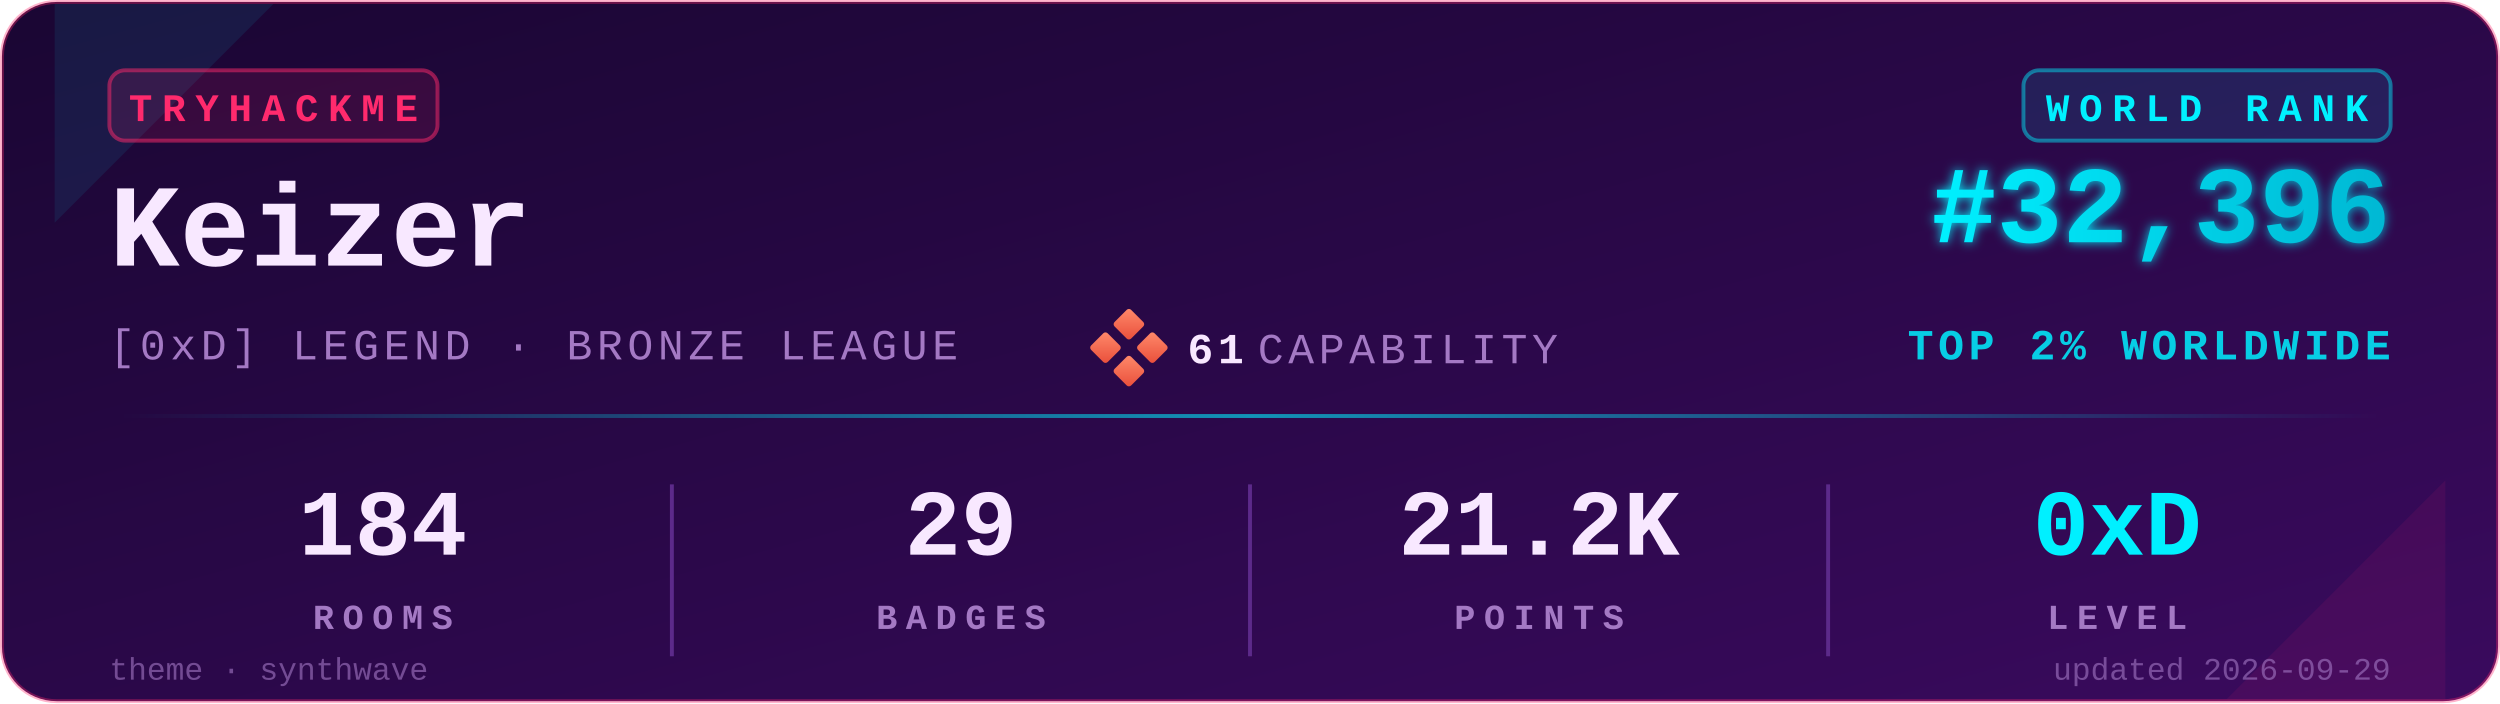
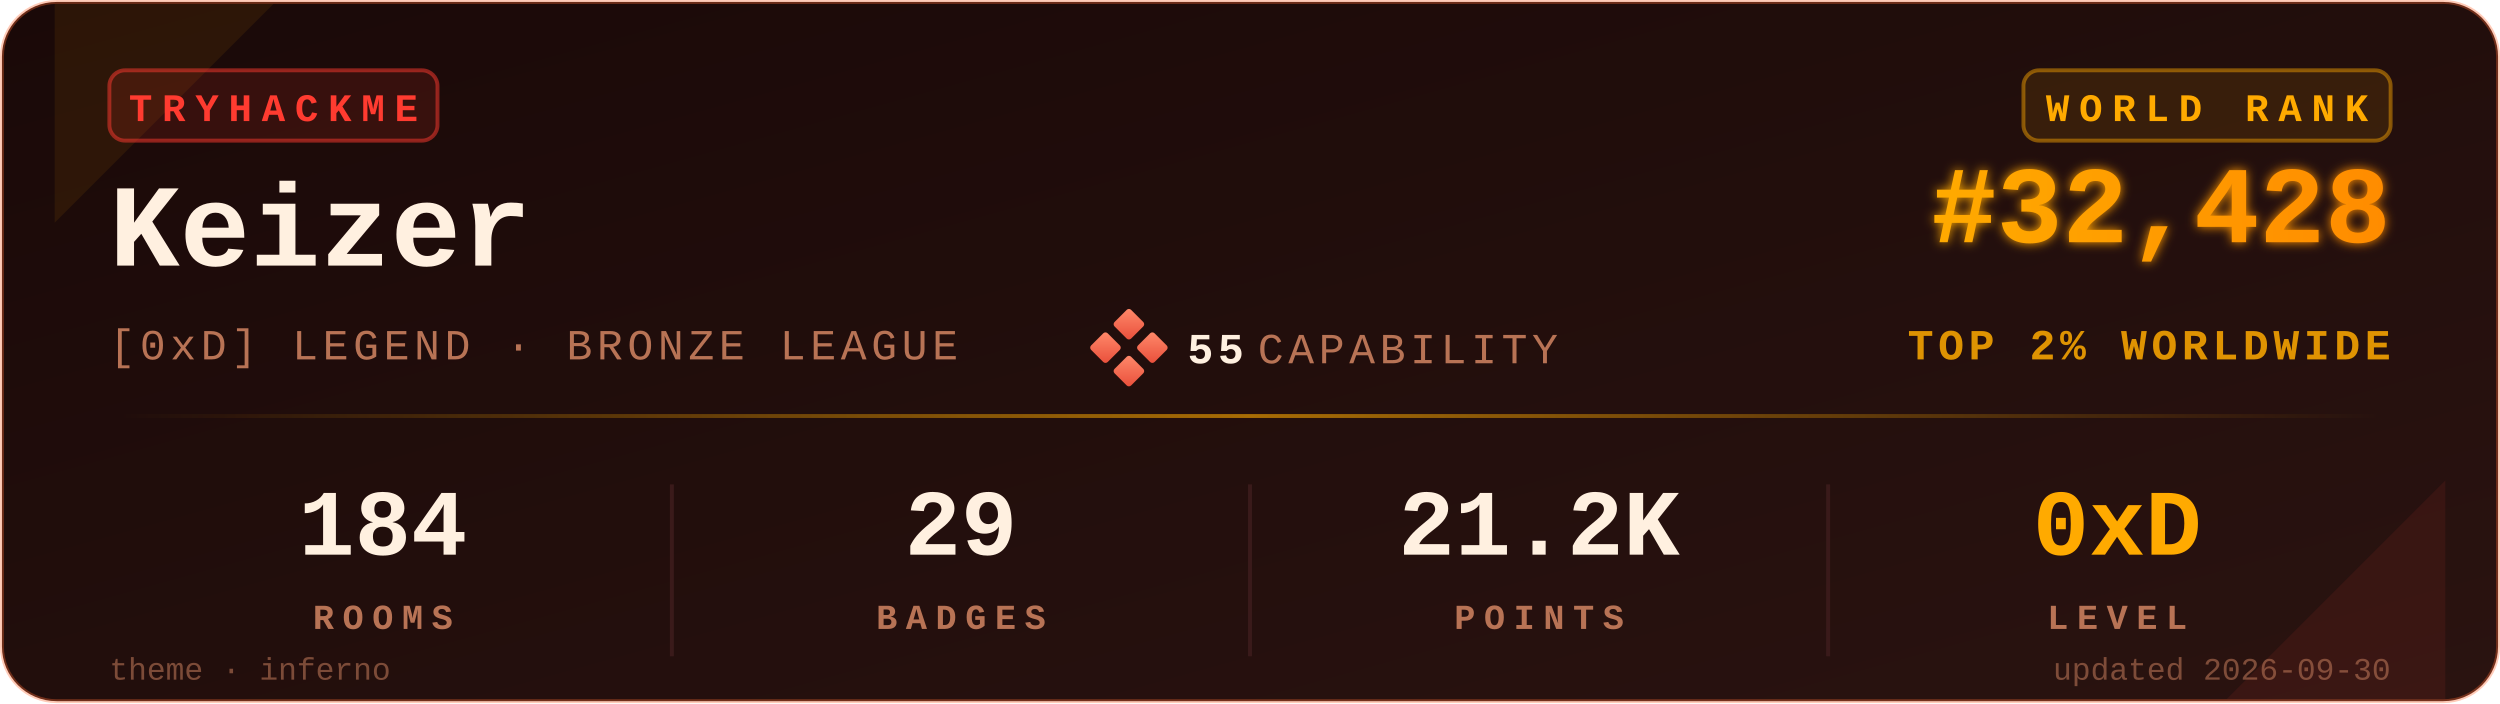
<svg xmlns="http://www.w3.org/2000/svg" viewBox="0 0 640 180" width="640" height="180" role="img" aria-label="TryHackMe stats for Keizer">
  <defs>
    <linearGradient id="bgGrad" x1="0" y1="0" x2="1" y2="1">
-       <stop offset="0%" stop-color="#1a0633" />
-       <stop offset="100%" stop-color="#3a0a5e" />
+       <stop offset="0%" stop-color="#1a0908" />
+       <stop offset="100%" stop-color="#2a1310" />
    </linearGradient>
    <linearGradient id="rankGrad" x1="0" y1="0" x2="1" y2="0">
-       <stop offset="0%" stop-color="#00F0FF" />
-       <stop offset="100%" stop-color="#00B8D4" />
+       <stop offset="0%" stop-color="#FFAA00" />
+       <stop offset="100%" stop-color="#FF8C00" />
    </linearGradient>
    <linearGradient id="accentGrad" x1="0" y1="0" x2="1" y2="0">
-       <stop offset="0%" stop-color="#00F0FF" stop-opacity="0" />
-       <stop offset="50%" stop-color="#00F0FF" stop-opacity="0.6" />
-       <stop offset="100%" stop-color="#00F0FF" stop-opacity="0" />
+       <stop offset="0%" stop-color="#FFAA00" stop-opacity="0" />
+       <stop offset="50%" stop-color="#FFAA00" stop-opacity="0.6" />
+       <stop offset="100%" stop-color="#FFAA00" stop-opacity="0" />
    </linearGradient>
    <linearGradient id="capGrad" x1="0" y1="0" x2="1" y2="1">
      <stop offset="0%" stop-color="#ff8a6b" />
      <stop offset="100%" stop-color="#e94e3a" />
    </linearGradient>
    <filter id="glow" x="-20%" y="-20%" width="140%" height="140%">
      <feGaussianBlur stdDeviation="1.4" result="b" />
      <feMerge>
        <feMergeNode in="b" />
        <feMergeNode in="SourceGraphic" />
      </feMerge>
    </filter>
  </defs>
-   <rect x="0.5" y="0.5" width="639" height="179" rx="14" ry="14" fill="url(#bgGrad)" stroke="#FF2A6D" stroke-opacity="0.35" stroke-width="1" />
-   <path d="M 14,1 L 70,1 L 14,57 Z" fill="#00F0FF" opacity="0.08" />
-   <path d="M 626,179 L 570,179 L 626,123 Z" fill="#FF2A6D" opacity="0.08" />
+   <rect x="0.5" y="0.5" width="639" height="179" rx="14" ry="14" fill="url(#bgGrad)" stroke="#FF6B35" stroke-opacity="0.35" stroke-width="1" />
+   <path d="M 14,1 L 70,1 L 14,57 Z" fill="#FFAA00" opacity="0.08" />
+   <path d="M 626,179 L 570,179 L 626,123 Z" fill="#FF3B30" opacity="0.08" />
  <g transform="translate(28,18)">
-     <rect x="0" y="0" width="84" height="18" rx="4" ry="4" fill="#FF2A6D" fill-opacity="0.12" stroke="#FF2A6D" stroke-opacity="0.5" />
-     <text x="42" y="13" fill="#FF2A6D" font-family="ui-monospace,'SF Mono','Menlo','Cascadia Code','Consolas','Liberation Mono',monospace" font-size="10" font-weight="700" letter-spacing="2.5" text-anchor="middle">TRYHACKME</text>
+     <rect x="0" y="0" width="84" height="18" rx="4" ry="4" fill="#FF3B30" fill-opacity="0.12" stroke="#FF3B30" stroke-opacity="0.5" />
+     <text x="42" y="13" fill="#FF3B30" font-family="ui-monospace,'SF Mono','Menlo','Cascadia Code','Consolas','Liberation Mono',monospace" font-size="10" font-weight="700" letter-spacing="2.5" text-anchor="middle">TRYHACKME</text>
  </g>
-   <text x="28" y="68" fill="#F8E8FF" font-family="ui-monospace,'SF Mono','Menlo','Cascadia Code','Consolas','Liberation Mono',monospace" font-size="30" font-weight="700">Keizer</text>
-   <text x="28" y="92" fill="#A479C4" font-family="ui-monospace,'SF Mono','Menlo','Cascadia Code','Consolas','Liberation Mono',monospace" font-size="11" font-weight="500" letter-spacing="1.2">[0xD] LEGEND · BRONZE LEAGUE</text>
+   <text x="28" y="68" fill="#FFF0E0" font-family="ui-monospace,'SF Mono','Menlo','Cascadia Code','Consolas','Liberation Mono',monospace" font-size="30" font-weight="700">Keizer</text>
+   <text x="28" y="92" fill="#B87355" font-family="ui-monospace,'SF Mono','Menlo','Cascadia Code','Consolas','Liberation Mono',monospace" font-size="11" font-weight="500" letter-spacing="1.2">[0xD] LEGEND · BRONZE LEAGUE</text>
  <g transform="translate(280,80)">
    <rect x="6" y="0" width="6" height="6" rx="0.8" fill="url(#capGrad)" transform="rotate(45 9 3)" />
    <rect x="0" y="6" width="6" height="6" rx="0.8" fill="url(#capGrad)" transform="rotate(45 3 9)" />
    <rect x="12" y="6" width="6" height="6" rx="0.8" fill="url(#capGrad)" transform="rotate(45 15 9)" />
    <rect x="6" y="12" width="6" height="6" rx="0.8" fill="url(#capGrad)" transform="rotate(45 9 15)" />
-     <text x="24" y="13" fill="#F8E8FF" font-family="ui-monospace,'SF Mono','Menlo','Cascadia Code','Consolas','Liberation Mono',monospace" font-size="11" font-weight="700" letter-spacing="1.2">61</text>
-     <text x="42" y="13" fill="#A479C4" font-family="ui-monospace,'SF Mono','Menlo','Cascadia Code','Consolas','Liberation Mono',monospace" font-size="11" font-weight="500" letter-spacing="1.2">CAPABILITY</text>
+     <text x="24" y="13" fill="#FFF0E0" font-family="ui-monospace,'SF Mono','Menlo','Cascadia Code','Consolas','Liberation Mono',monospace" font-size="11" font-weight="700" letter-spacing="1.2">55</text>
+     <text x="42" y="13" fill="#B87355" font-family="ui-monospace,'SF Mono','Menlo','Cascadia Code','Consolas','Liberation Mono',monospace" font-size="11" font-weight="500" letter-spacing="1.2">CAPABILITY</text>
  </g>
  <g transform="translate(612,18)">
-     <rect x="-94" y="0" width="94" height="18" rx="4" ry="4" fill="#00F0FF" fill-opacity="0.10" stroke="#00F0FF" stroke-opacity="0.45" />
-     <text x="-47" y="13" fill="#00F0FF" font-family="ui-monospace,'SF Mono','Menlo','Cascadia Code','Consolas','Liberation Mono',monospace" font-size="10" font-weight="700" letter-spacing="2.5" text-anchor="middle">WORLD RANK</text>
+     <rect x="-94" y="0" width="94" height="18" rx="4" ry="4" fill="#FFAA00" fill-opacity="0.10" stroke="#FFAA00" stroke-opacity="0.45" />
+     <text x="-47" y="13" fill="#FFAA00" font-family="ui-monospace,'SF Mono','Menlo','Cascadia Code','Consolas','Liberation Mono',monospace" font-size="10" font-weight="700" letter-spacing="2.5" text-anchor="middle">WORLD RANK</text>
  </g>
-   <text x="612" y="62" fill="url(#rankGrad)" font-family="ui-monospace,'SF Mono','Menlo','Cascadia Code','Consolas','Liberation Mono',monospace" font-size="28" font-weight="700" text-anchor="end" filter="url(#glow)">#32,396</text>
-   <text x="612" y="92" fill="#00F0FF" fill-opacity="0.85" font-family="ui-monospace,'SF Mono','Menlo','Cascadia Code','Consolas','Liberation Mono',monospace" font-size="11" font-weight="600" letter-spacing="1.2" text-anchor="end">TOP 2% WORLDWIDE</text>
+   <text x="612" y="62" fill="url(#rankGrad)" font-family="ui-monospace,'SF Mono','Menlo','Cascadia Code','Consolas','Liberation Mono',monospace" font-size="28" font-weight="700" text-anchor="end" filter="url(#glow)">#32,428</text>
+   <text x="612" y="92" fill="#FFAA00" fill-opacity="0.85" font-family="ui-monospace,'SF Mono','Menlo','Cascadia Code','Consolas','Liberation Mono',monospace" font-size="11" font-weight="600" letter-spacing="1.2" text-anchor="end">TOP 2% WORLDWIDE</text>
  <rect x="28" y="106" width="584" height="1" fill="url(#accentGrad)" />
  <g font-family="ui-monospace,'SF Mono','Menlo','Cascadia Code','Consolas','Liberation Mono',monospace" text-anchor="middle">
-     <text x="98" y="142" fill="#F8E8FF" font-size="24" font-weight="700">184</text>
-     <text x="98" y="161" fill="#A479C4" font-size="9" font-weight="600" letter-spacing="2.2">ROOMS</text>
-     <text x="246" y="142" fill="#F8E8FF" font-size="24" font-weight="700">29</text>
-     <text x="246" y="161" fill="#A479C4" font-size="9" font-weight="600" letter-spacing="2.2">BADGES</text>
-     <text x="394" y="142" fill="#F8E8FF" font-size="24" font-weight="700">21.2K</text>
-     <text x="394" y="161" fill="#A479C4" font-size="9" font-weight="600" letter-spacing="2.2">POINTS</text>
-     <text x="542" y="142" fill="#00F0FF" font-size="24" font-weight="700">0xD</text>
-     <text x="542" y="161" fill="#A479C4" font-size="9" font-weight="600" letter-spacing="2.2">LEVEL</text>
+     <text x="98" y="142" fill="#FFF0E0" font-size="24" font-weight="700">184</text>
+     <text x="98" y="161" fill="#B87355" font-size="9" font-weight="600" letter-spacing="2.2">ROOMS</text>
+     <text x="246" y="142" fill="#FFF0E0" font-size="24" font-weight="700">29</text>
+     <text x="246" y="161" fill="#B87355" font-size="9" font-weight="600" letter-spacing="2.2">BADGES</text>
+     <text x="394" y="142" fill="#FFF0E0" font-size="24" font-weight="700">21.2K</text>
+     <text x="394" y="161" fill="#B87355" font-size="9" font-weight="600" letter-spacing="2.2">POINTS</text>
+     <text x="542" y="142" fill="#FFAA00" font-size="24" font-weight="700">0xD</text>
+     <text x="542" y="161" fill="#B87355" font-size="9" font-weight="600" letter-spacing="2.2">LEVEL</text>
  </g>
-   <line x1="172" y1="124" x2="172" y2="168" stroke="#5C2A8A" stroke-width="1" />
-   <line x1="320" y1="124" x2="320" y2="168" stroke="#5C2A8A" stroke-width="1" />
-   <line x1="468" y1="124" x2="468" y2="168" stroke="#5C2A8A" stroke-width="1" />
-   <text x="28" y="174" fill="#A479C4" fill-opacity="0.6" font-family="ui-monospace,'SF Mono','Menlo','Cascadia Code','Consolas','Liberation Mono',monospace" font-size="8" font-weight="500">theme · synthwave</text>
-   <text x="612" y="174" fill="#A479C4" fill-opacity="0.6" font-family="ui-monospace,'SF Mono','Menlo','Cascadia Code','Consolas','Liberation Mono',monospace" font-size="8" font-weight="500" text-anchor="end">updated 2026-09-29</text>
+   <line x1="172" y1="124" x2="172" y2="168" stroke="#3a1a1a" stroke-width="1" />
+   <line x1="320" y1="124" x2="320" y2="168" stroke="#3a1a1a" stroke-width="1" />
+   <line x1="468" y1="124" x2="468" y2="168" stroke="#3a1a1a" stroke-width="1" />
+   <text x="28" y="174" fill="#B87355" fill-opacity="0.6" font-family="ui-monospace,'SF Mono','Menlo','Cascadia Code','Consolas','Liberation Mono',monospace" font-size="8" font-weight="500">theme · inferno</text>
+   <text x="612" y="174" fill="#B87355" fill-opacity="0.6" font-family="ui-monospace,'SF Mono','Menlo','Cascadia Code','Consolas','Liberation Mono',monospace" font-size="8" font-weight="500" text-anchor="end">updated 2026-09-30</text>
</svg>
